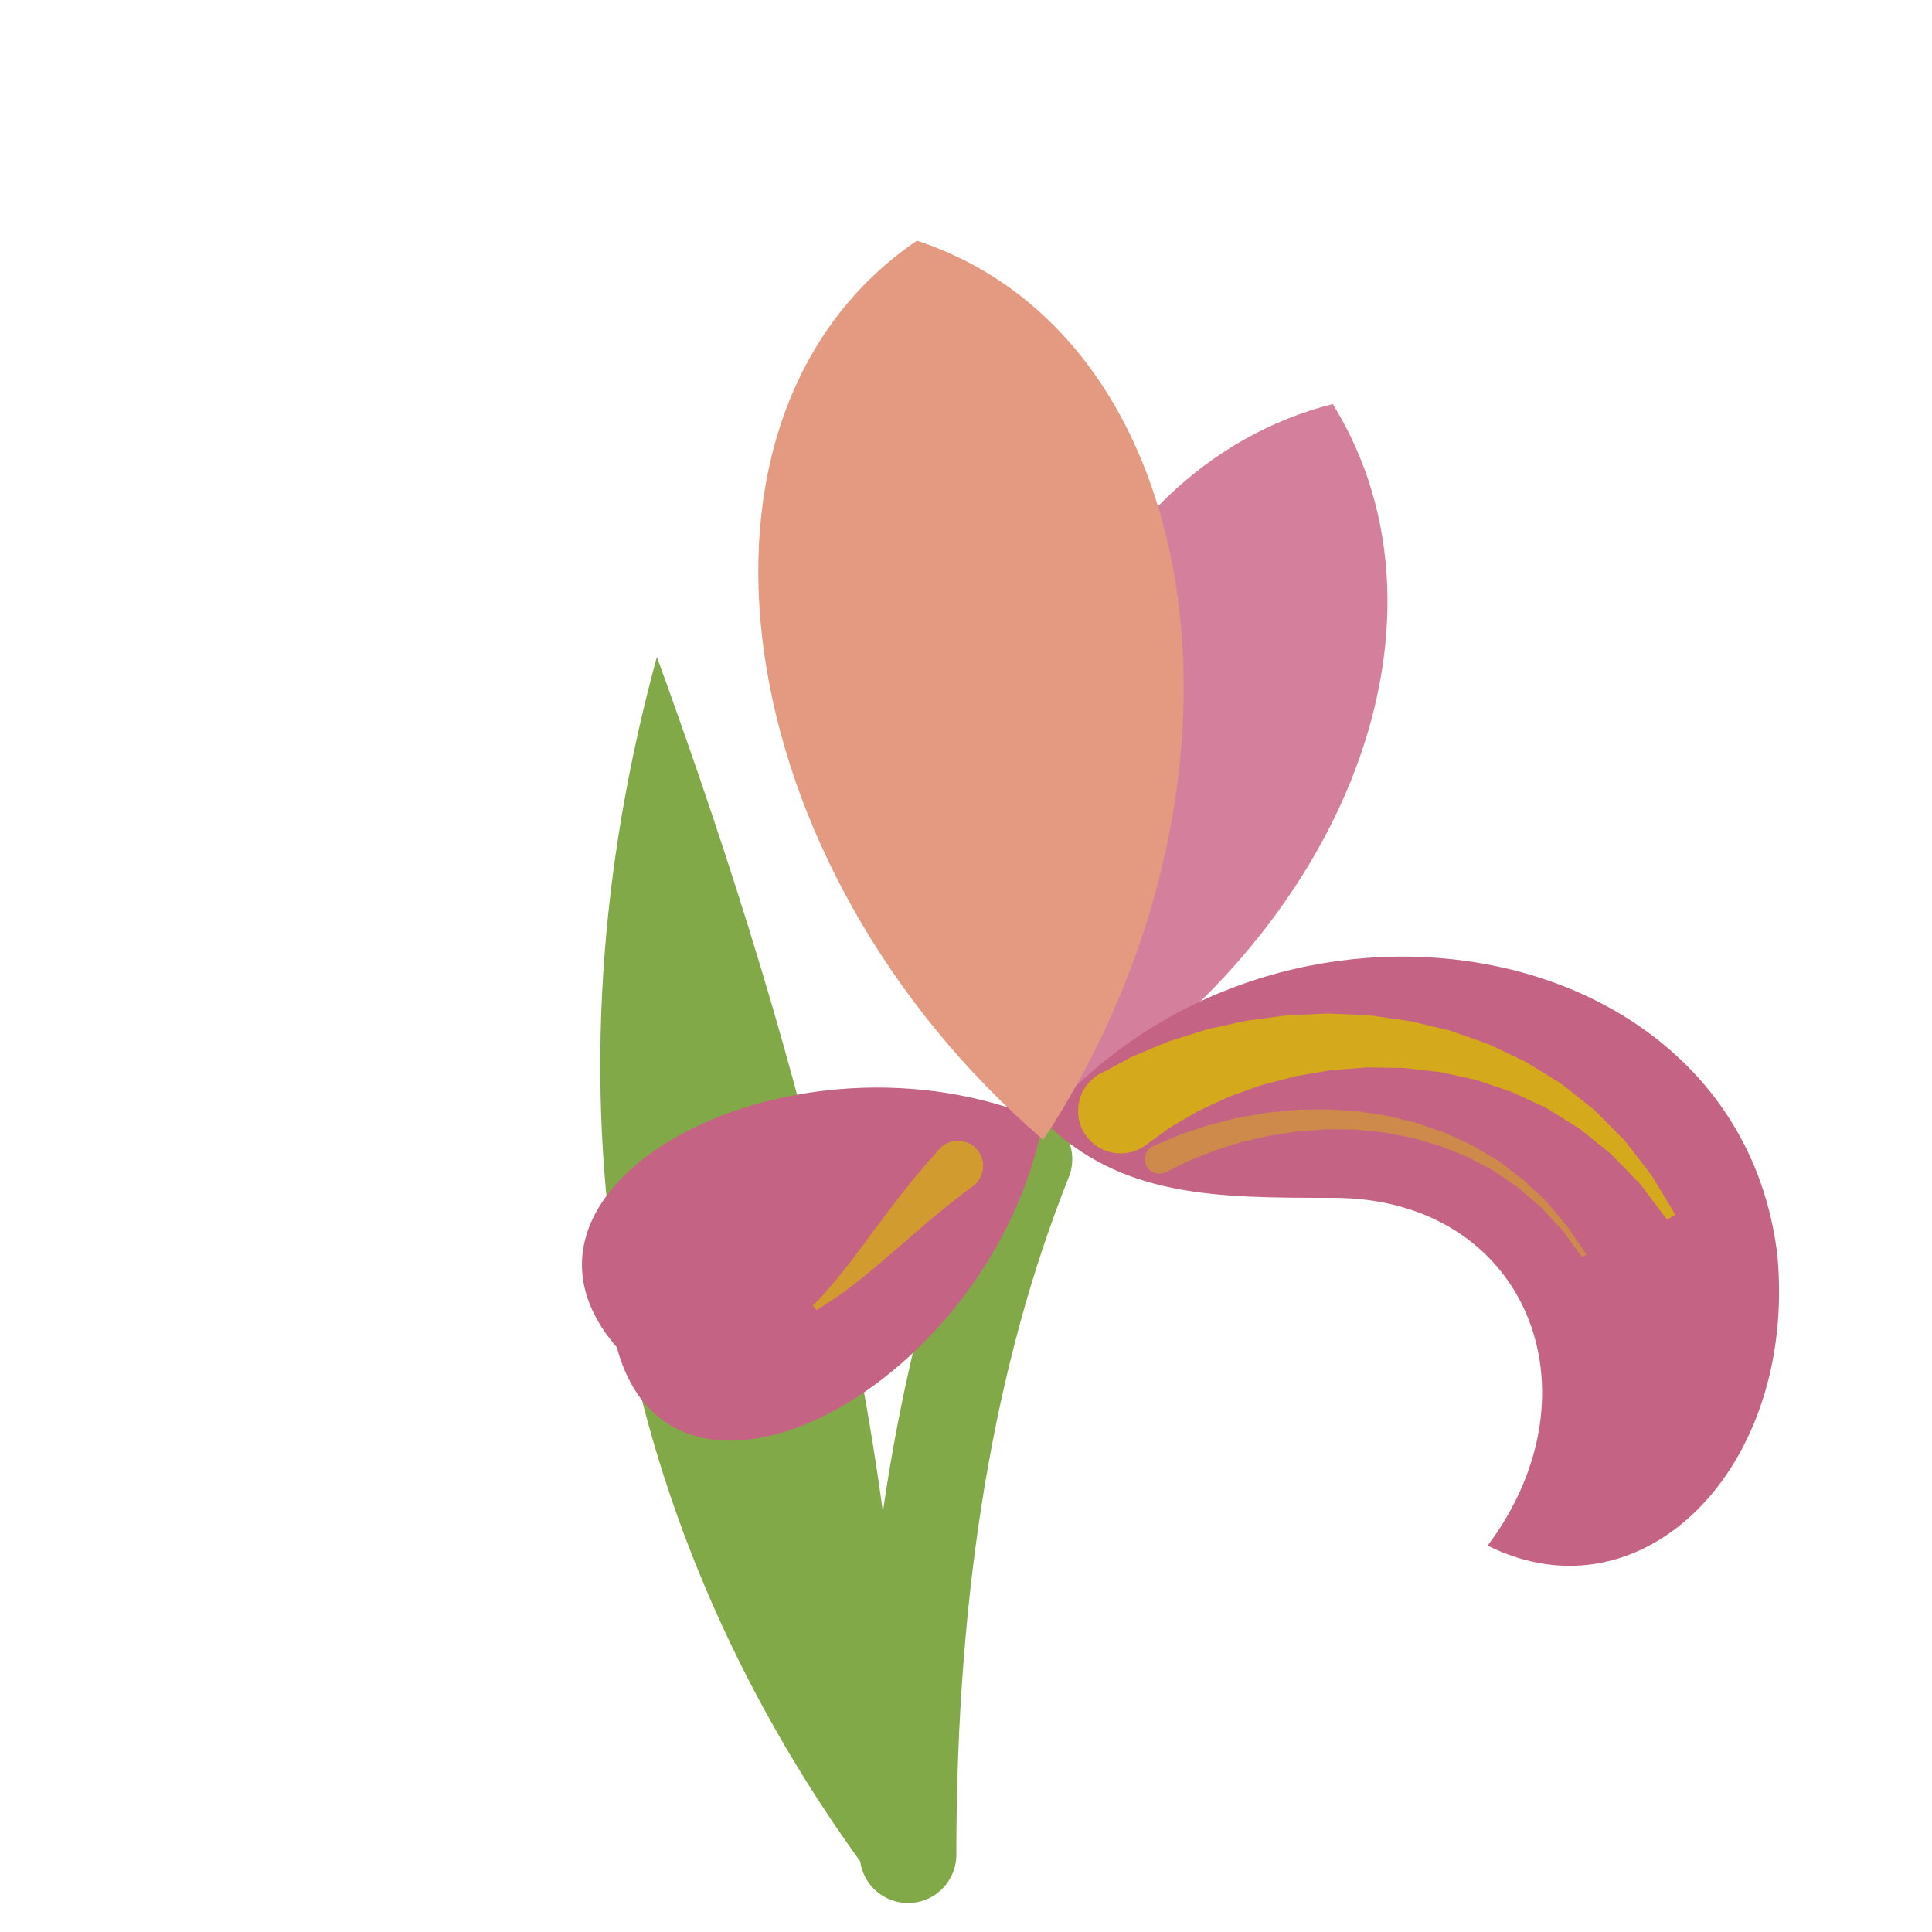
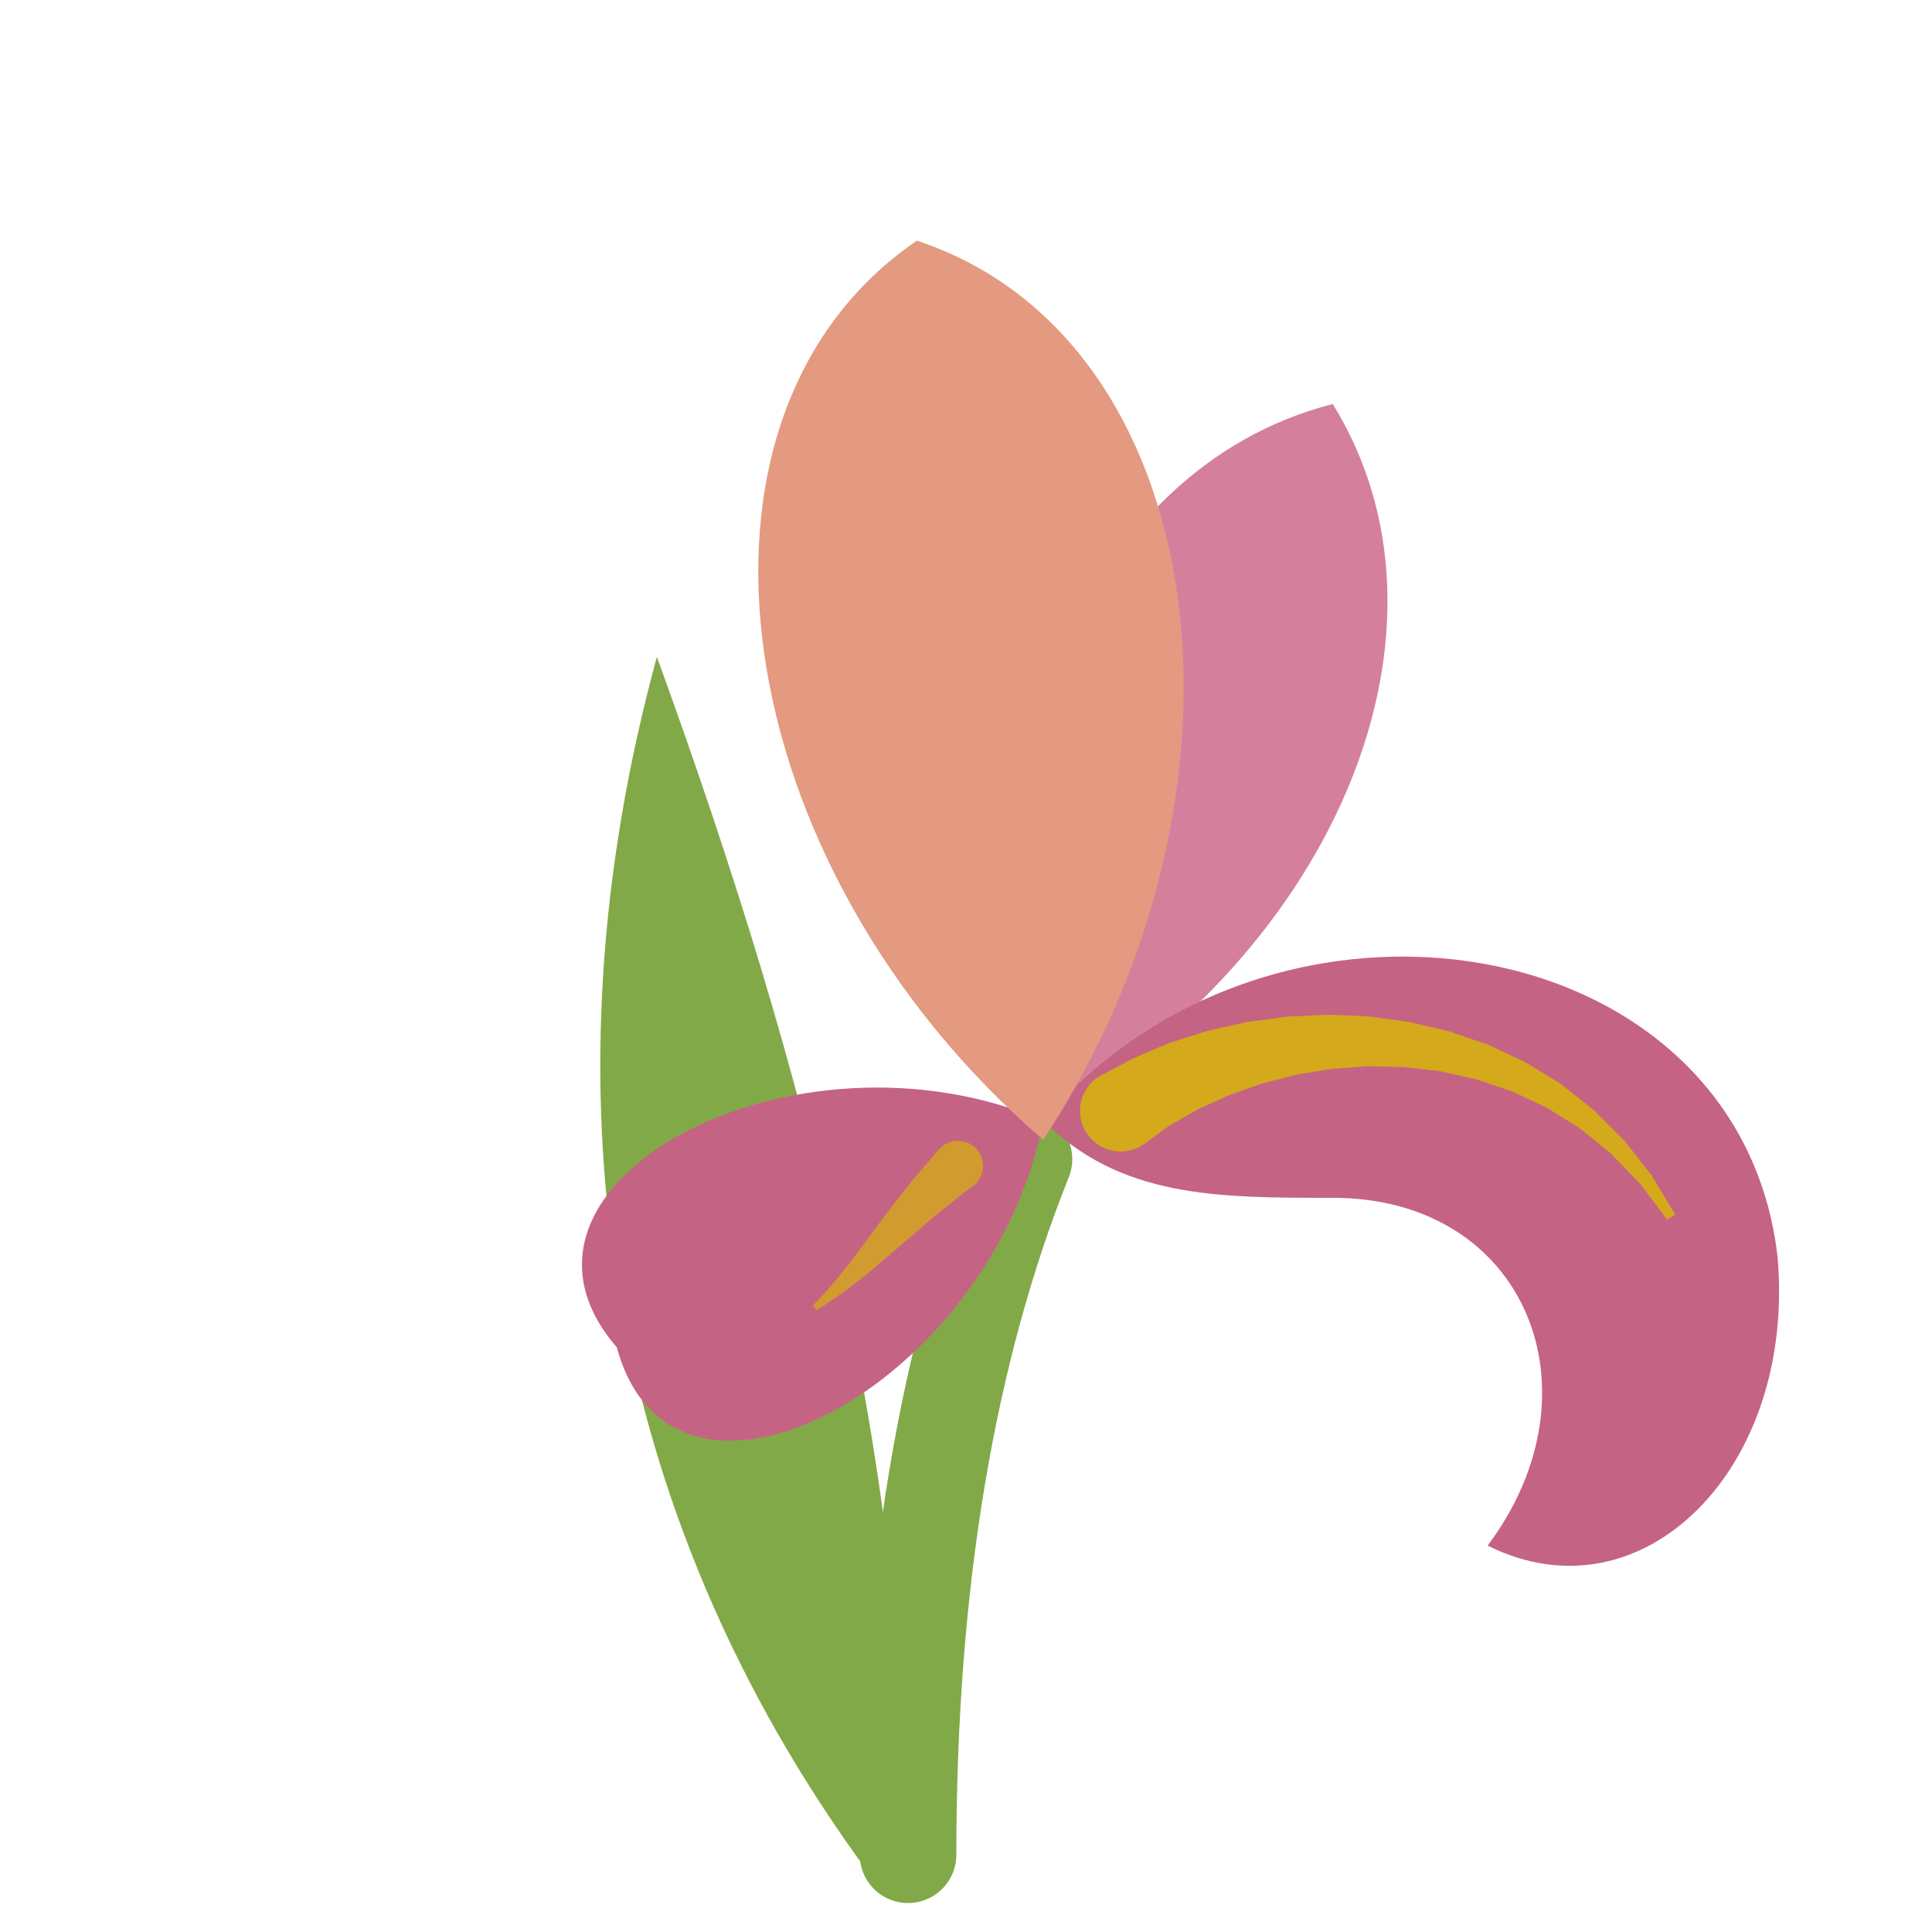
<svg xmlns="http://www.w3.org/2000/svg" viewBox="0 0 100 100">
  <path d="M45 97 C31 78 28 56 34 34 C42 56 47 76 47 97 Z" fill="#82A947" />
  <path d="M47 96 C47 82 49 70 53 60" fill="none" stroke="#82A947" stroke-width="5" stroke-linecap="round" />
  <g transform="translate(54 58) rotate(-118)">
    <path d="M0 0 C-10.9 -8.8 -10.9 -27.5 0 -25 C10.9 -27.5 10.9 -8.8 0 0 Z" fill="#C56384" />
    <g fill="#D4A91C" opacity="0.8">
      <path d="M1.26 -5.32 L0.99 -6.06 L0.71 -6.78 L0.43 -7.47 L0.14 -8.14 L-0.15 -8.79 L-0.44 -9.41 L-0.72 -10.02 L-1.00 -10.61 L-1.28 -11.19 L-1.54 -11.75 L-1.80 -12.31 L-2.04 -12.86 L-2.27 -13.40 L-2.48 -13.94 L-2.68 -14.48 L-2.85 -15.03 L-3.15 -14.97 L-3.11 -14.39 L-3.05 -13.80 L-2.98 -13.21 L-2.88 -12.61 L-2.77 -12.00 L-2.65 -11.39 L-2.51 -10.77 L-2.37 -10.14 L-2.23 -9.50 L-2.08 -8.85 L-1.93 -8.19 L-1.78 -7.52 L-1.64 -6.83 L-1.51 -6.13 L-1.38 -5.42 L-1.26 -4.68 Z" />
      <circle cx="0.00" cy="-5.00" r="1.30" />
    </g>
  </g>
  <g transform="translate(54 58) rotate(22)">
    <path d="M0 0 C-10.9 -14.0 -10.9 -32.0 0 -40 C10.9 -32.0 10.9 -14.0 0 0 Z" fill="#D4809C" />
  </g>
  <path d="M54 58 C66 44 90 48 92 65 C93 76 85 84 77 80 C83 72 79 62 69 62 C63 62 58 62 54 58 Z" fill="#C56384" />
  <g fill="#D4A91C">
-     <path d="M59.23 59.32 L60.57 58.35 L62.03 57.50 L63.62 56.76 L65.31 56.16 L67.08 55.70 L68.90 55.39 L70.77 55.25 L72.66 55.28 L74.54 55.49 L76.42 55.90 L78.25 56.52 L80.04 57.35 L81.76 58.42 L83.38 59.73 L84.90 61.29 L86.29 63.13 L86.71 62.87 L85.49 60.84 L84.09 59.03 L82.53 57.46 L80.82 56.10 L78.99 54.97 L77.06 54.05 L75.04 53.34 L72.97 52.85 L70.86 52.55 L68.74 52.46 L66.62 52.55 L64.52 52.83 L62.47 53.28 L60.47 53.91 L58.56 54.71 L56.77 55.68 Z" />
-     <circle cx="58.00" cy="57.50" r="2.20" />
-   </g>
-   <g fill="#D4A91C" opacity="0.55">
-     <path d="M60.33 60.67 L61.61 60.05 L62.96 59.52 L64.35 59.09 L65.78 58.77 L67.24 58.55 L68.72 58.45 L70.20 58.47 L71.68 58.62 L73.13 58.90 L74.56 59.32 L75.95 59.88 L77.29 60.59 L78.56 61.46 L79.76 62.49 L80.88 63.69 L81.89 65.07 L82.11 64.93 L81.13 63.49 L80.05 62.20 L78.86 61.08 L77.59 60.11 L76.23 59.30 L74.81 58.64 L73.34 58.13 L71.82 57.76 L70.28 57.52 L68.72 57.42 L67.15 57.44 L65.59 57.59 L64.05 57.86 L62.54 58.24 L61.08 58.73 L59.67 59.33 Z" />
-     <circle cx="60.00" cy="60.00" r="0.75" />
+     <path d="M59.18 59.24 L60.52 58.27 L62.00 57.42 L63.60 56.69 L65.29 56.09 L67.07 55.63 L68.90 55.33 L70.77 55.19 L72.66 55.23 L74.55 55.45 L76.43 55.87 L78.27 56.49 L80.05 57.33 L81.77 58.40 L83.39 59.72 L84.91 61.29 L86.29 63.13 L86.71 62.87 L85.49 60.84 L84.08 59.04 L82.51 57.47 L80.81 56.12 L78.97 54.99 L77.04 54.08 L75.03 53.39 L72.96 52.90 L70.86 52.61 L68.74 52.52 L66.63 52.62 L64.54 52.90 L62.49 53.36 L60.51 53.99 L58.61 54.80 L56.82 55.76 Z" />
+     <circle cx="58.00" cy="57.50" r="2.10" />
  </g>
  <g transform="translate(54 59) rotate(-8)">
    <path d="M0 0 C-14.4 -16.4 -14.4 -39.9 0 -47 C14.4 -39.9 14.4 -16.4 0 0 Z" fill="#E39A80" />
  </g>
</svg>
